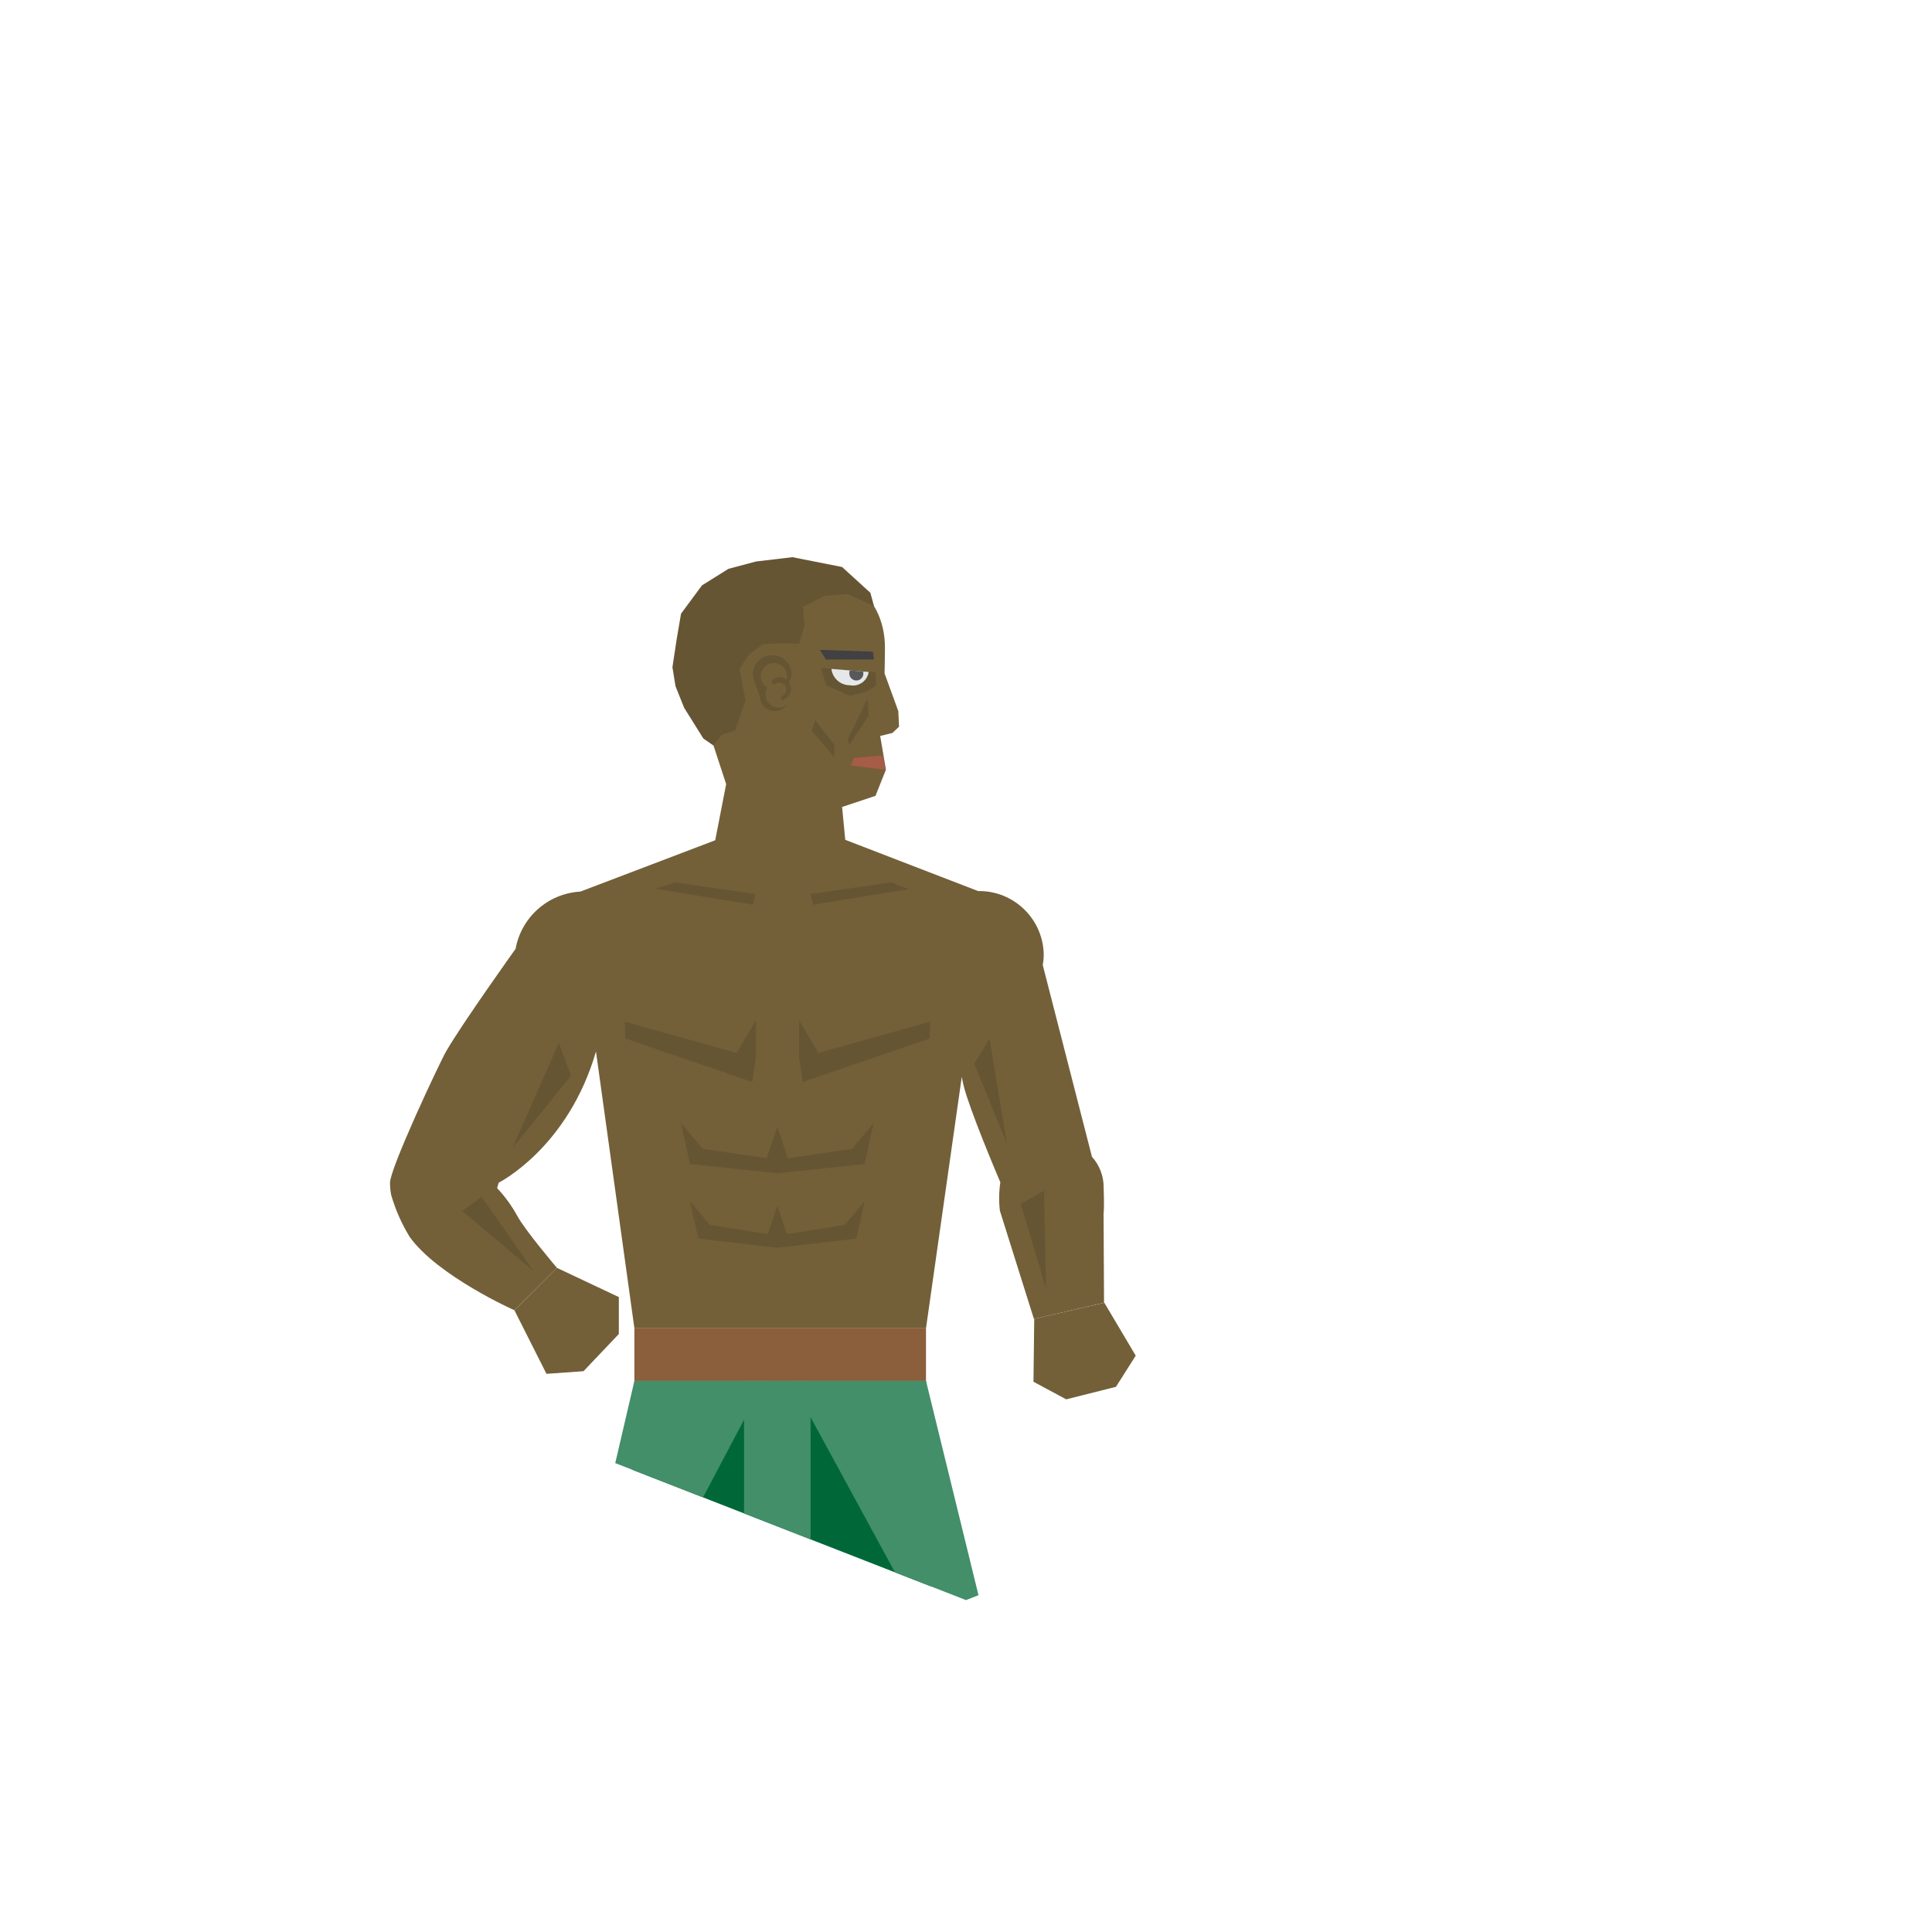
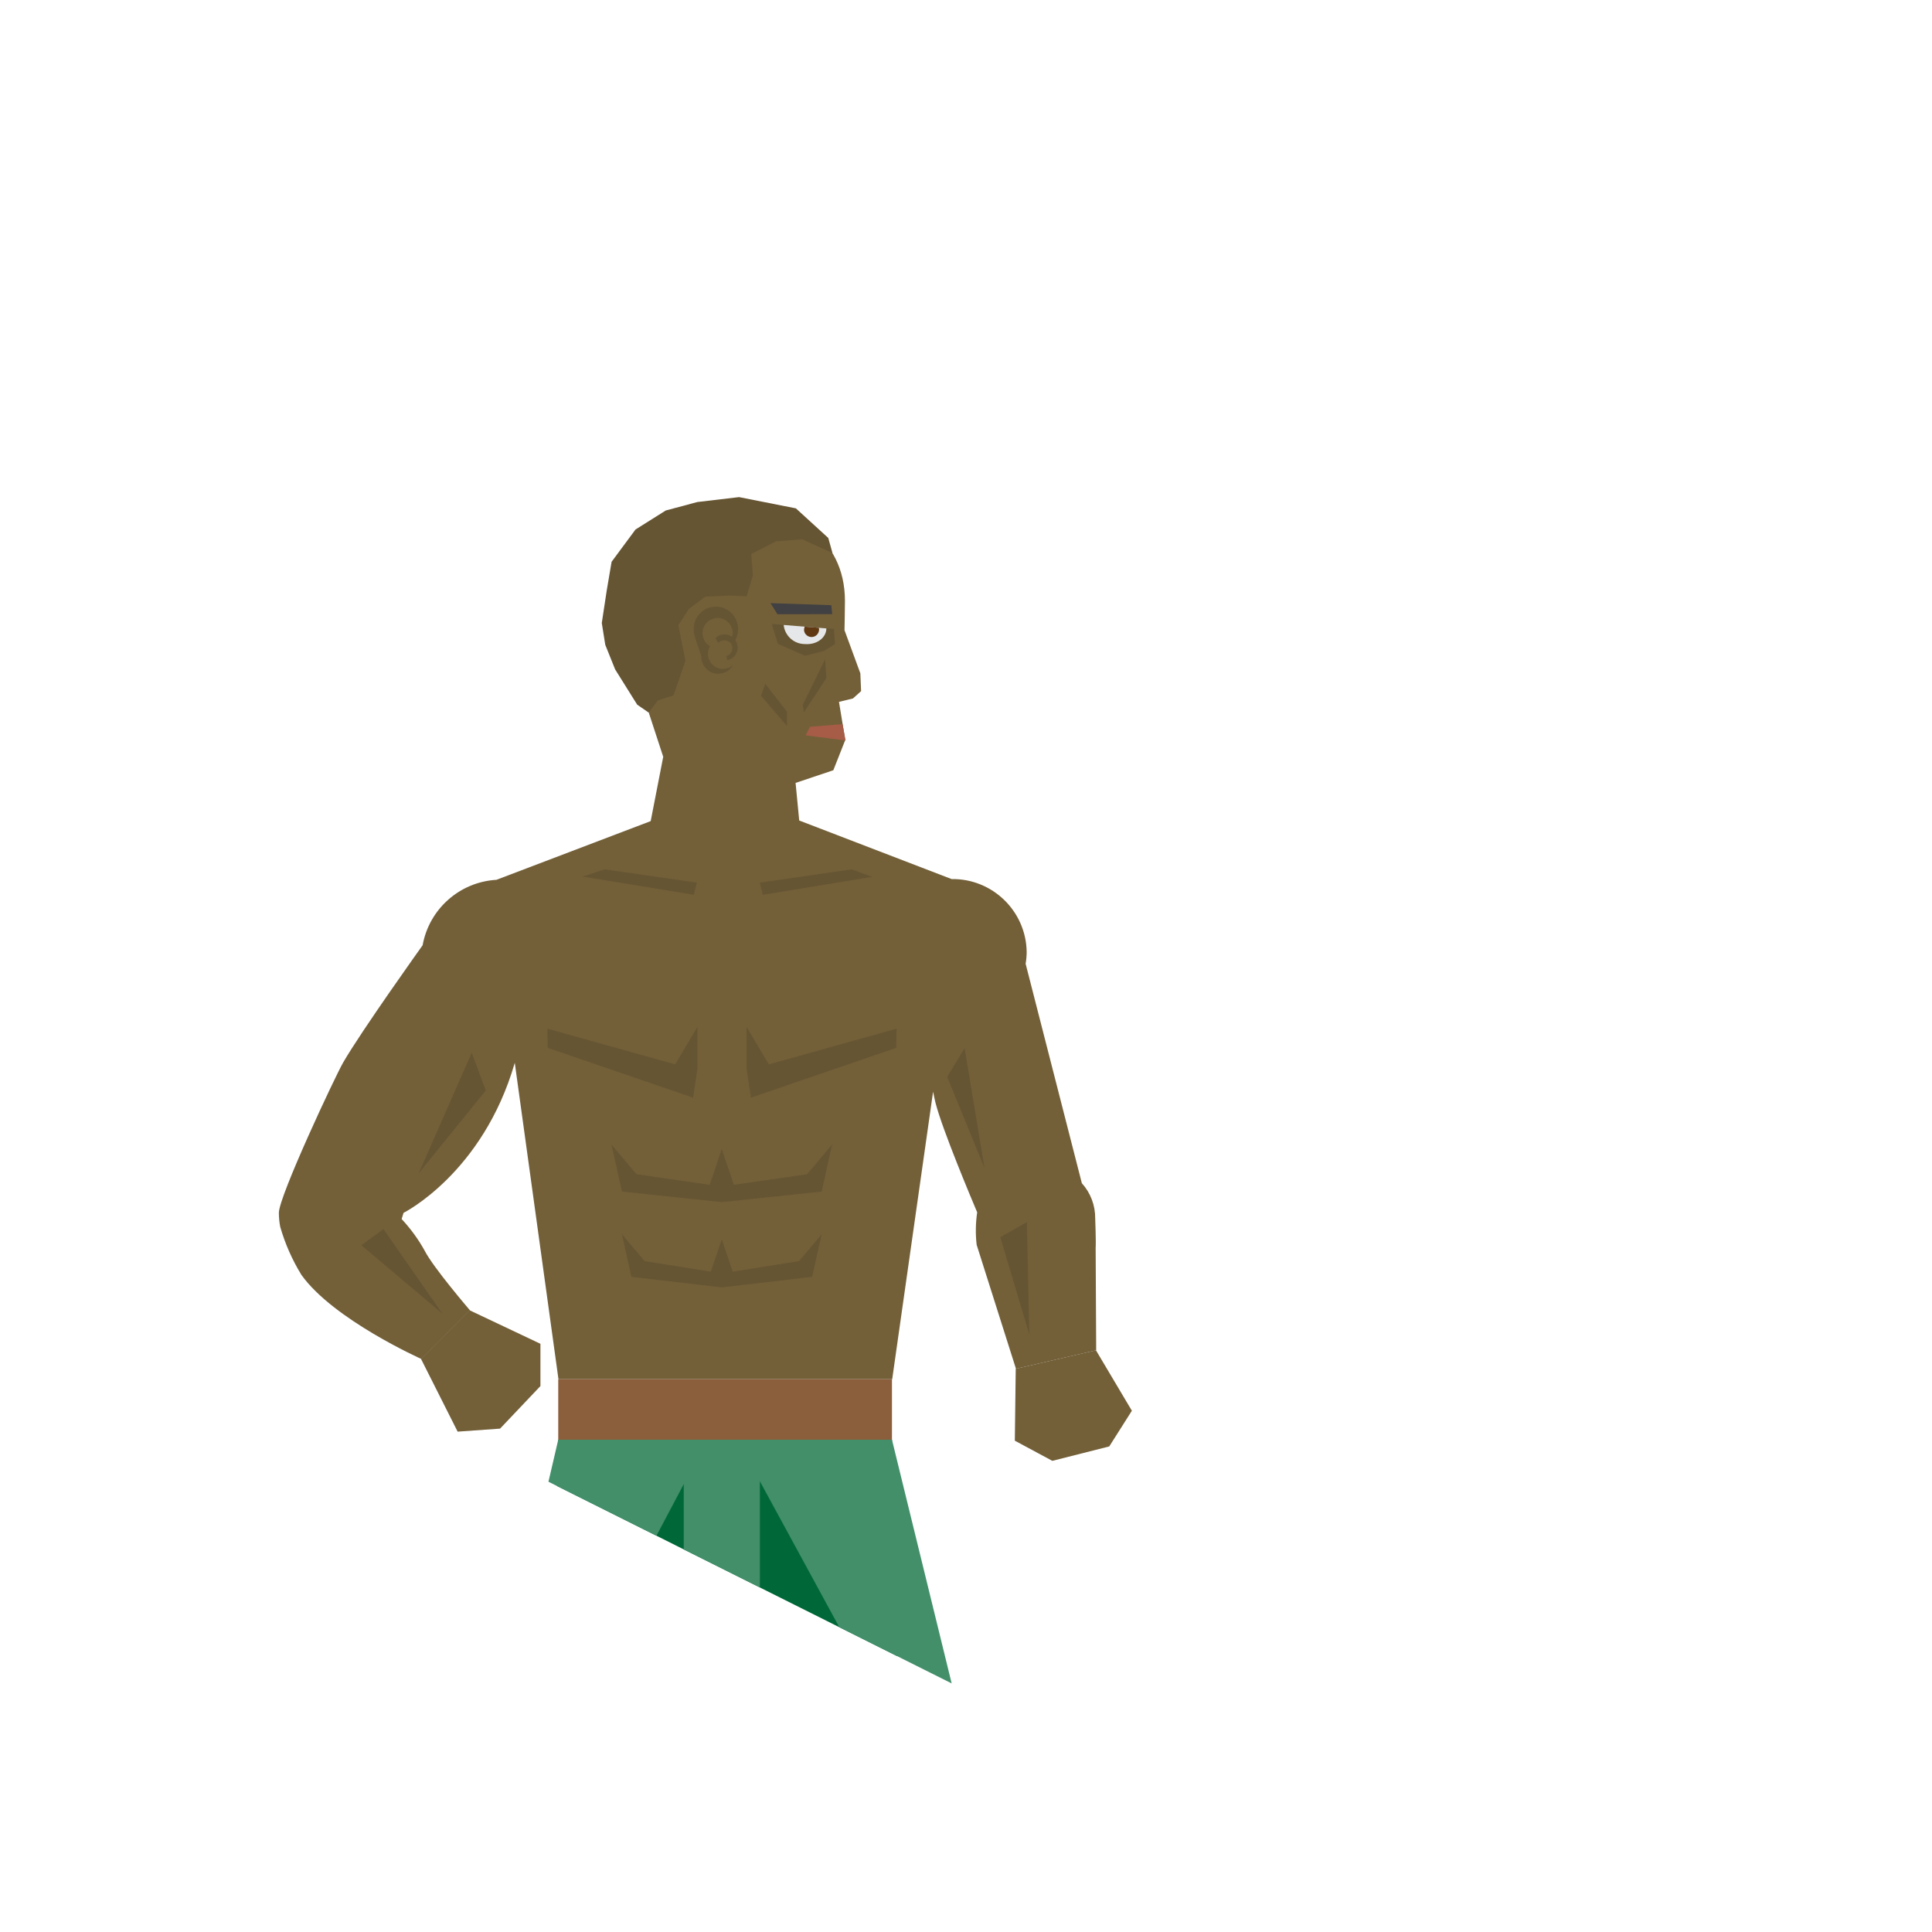
- <svg xmlns="http://www.w3.org/2000/svg" id="unit" viewBox="0 0 256 256">
-   <defs>
-     <style>.cls-1{fill:none;}.cls-2{clip-path:url(#clip-path);}.cls-3{fill:#736039;}.cls-4{fill:#006838;}.cls-5{fill:#8b5e3c;}.cls-6{fill:#428f6a;}.cls-7{fill:#653;}.cls-8{clip-path:url(#clip-path-2);}.cls-9{fill:#e6e7e8;}.cls-10{fill:#58595b;}.cls-11{fill:#414042;}.cls-12{fill:#a65c46;}</style>
-     <clipPath id="clip-path">
-       <polygon class="cls-1" points="0 43.98 0 162.03 128 212.02 256 162.03 256 43.98 0 43.98" />
-     </clipPath>
-     <clipPath id="clip-path-2">
-       <path class="cls-1" d="M112.6,90.84a2.12,2.12,0,0,0,2.51-1.8l-5-.41A2.46,2.46,0,0,0,112.6,90.84Z" />
-     </clipPath>
-   </defs>
-   <g id="african">
-     <g class="cls-2">
-       <path class="cls-3" d="M146.24,157.36a6,6,0,0,0-1.55-4.08h0l-6.52-25.41a8,8,0,0,0,.13-1.4,8.56,8.56,0,0,0-8.7-8.4L112,111.28l-1.07-11.15L93.52,95.68l2.7,8.22-1.45,7.44-17.87,6.8a9.25,9.25,0,0,0-8.58,7.58s-7.06,9.88-9.19,13.56c-.87,1.5-7.45,15.51-7.45,17.43a8.56,8.56,0,0,0,.15,1.62,22.88,22.88,0,0,0,2.45,5.56c3.72,5.2,13.89,9.73,13.89,9.73L73.8,168s-4.25-5-5.27-6.91a17.94,17.94,0,0,0-2.66-3.66l.21-.72s9.18-4.58,12.89-17.38L84.06,176H122.7l4.74-33.31c.1.5.19,1,.28,1.3.81,3.14,4.2,11.2,4.83,12.67a14.22,14.22,0,0,0-.06,3.77L137,174.77l9.29-2.15-.06-11.84C146.34,160.05,146.24,157.36,146.24,157.36Z" />
-       <polygon class="cls-4" points="123.52 216.98 83.19 216.98 84.06 182.98 122.7 182.98 123.52 216.98" />
-       <rect class="cls-5" x="84.06" y="175.98" width="38.64" height="7" />
-       <polygon class="cls-6" points="76.14 216.98 84.06 182.98 101.31 182.98 83.34 216.98 76.14 216.98" />
-       <polygon class="cls-6" points="131.03 216.98 122.7 182.98 104.79 182.98 123.29 216.98 131.03 216.98" />
-       <polygon class="cls-7" points="108.45 139.51 105.88 135.18 105.88 140.06 105.87 140.06 106.37 143.37 123.2 137.61 123.24 135.38 108.45 139.51" />
-       <polygon class="cls-7" points="97.6 139.51 82.8 135.38 82.85 137.61 99.68 143.37 100.17 140.06 100.17 135.18 97.6 139.51" />
-       <polygon class="cls-7" points="112.87 152.23 104.41 153.46 103 149.32 101.59 153.46 93.13 152.23 90.22 148.79 91.43 154.24 103 155.47 114.57 154.24 115.78 148.79 112.87 152.23" />
-       <polygon class="cls-7" points="104.28 163.52 103 159.78 101.72 163.52 94.06 162.3 91.43 159.18 92.53 164.12 103 165.34 113.47 164.12 114.57 159.18 111.94 162.3 104.28 163.52" />
-       <polygon class="cls-7" points="67.9 152.13 74.05 138.16 75.67 142.54 67.9 152.13" />
-       <polygon class="cls-7" points="133.42 151.55 131.12 137.62 129.1 140.96 133.42 151.55" />
-       <polygon class="cls-7" points="63.82 158.58 61.26 160.46 70.66 168.39 63.82 158.58" />
-       <polygon class="cls-7" points="138.33 157.77 135.25 159.52 138.61 170.79 138.33 157.77" />
-       <rect class="cls-6" x="98.59" y="182.98" width="8.82" height="34" />
-       <polygon class="cls-7" points="100.11 118.46 89.45 116.92 86.87 117.77 99.76 119.88 100.11 118.46" />
-       <polygon class="cls-7" points="107.39 118.46 118.06 116.92 120.42 117.81 107.74 119.88 107.39 118.46" />
-       <polygon class="cls-3" points="150.49 179.63 147.87 183.76 141.28 185.42 136.94 183.09 137.04 174.76 146.33 172.62 150.49 179.63" />
-       <polygon class="cls-3" points="82 171.87 82 176.76 77.32 181.69 72.41 182.04 68.17 173.63 73.8 168 82 171.87" />
-       <path class="cls-3" d="M119.13,96.29l-.1-2.06-1.82-5s.05-2.33.05-3.38c0-7.42-6.23-11.07-12.77-10.9h-1.27C95.71,75,90,78.18,90,88.63c0,2.78,2.71,7.29,2.71,7.29l6,7,12.9,4,4.4-1.47,1.38-3.47-.76-4.46,1.62-.4Z" />
-       <polygon class="cls-7" points="116 89.08 108.77 88.52 109.49 90.82 112.64 92.2 114.83 91.64 116.11 90.84 116 89.08" />
-       <polygon class="cls-7" points="112.51 98.76 112.38 97.86 114.96 92.6 115.11 94.8 112.51 98.76" />
-       <polygon class="cls-7" points="110.55 100.33 107.54 96.83 108.03 95.45 110.55 98.67 110.55 100.33" />
-       <g class="cls-8">
-         <path class="cls-9" d="M115.11,89a2.12,2.12,0,0,1-2.51,1.8,2.46,2.46,0,0,1-2.44-2.21" />
-         <path class="cls-10" d="M113.4,88.29a.91.91,0,0,0-.86,1,.94.94,0,0,0,1,.88.93.93,0,0,0,.86-1A.92.92,0,0,0,113.4,88.29Z" />
-       </g>
-       <path class="cls-7" d="M104.88,89.22a2.57,2.57,0,0,0-5.13,0c0,.9.92,2.75.92,3.09a2,2,0,0,0,3.68,1,1.72,1.72,0,0,1-1.24.44,1.74,1.74,0,0,1-1.67-1.82,1.83,1.83,0,0,1,.25-.81,1.74,1.74,0,1,1,2.59-1.43,2,2,0,0,1-.06.35,1.51,1.51,0,0,0-2,.16l.33.54a1,1,0,0,1,1.47.06,1,1,0,0,1-.53,1.48,4,4,0,0,1,.08.48,1.6,1.6,0,0,0,.82-.43,1.5,1.5,0,0,0,.15-1.9A2.56,2.56,0,0,0,104.88,89.22Z" />
-       <polygon class="cls-11" points="108.64 86.11 109.45 87.39 115.79 87.38 115.68 86.35 108.64 86.11" />
-       <polygon class="cls-7" points="115.33 78.55 111.58 75.13 105 73.83 100.18 74.4 96.51 75.38 93.01 77.57 90.24 81.32 89.67 84.66 89.1 88.41 89.51 90.93 90.65 93.78 93.2 97.86 94.53 98.78 95.62 97.37 97.41 96.8 98.79 92.81 97.98 88.65 99.2 86.78 101.07 85.37 104 85.23 105.88 85.31 106.61 82.87 106.41 80.42 109.26 78.96 112.31 78.72 115.81 80.31 115.33 78.55" />
-       <polygon class="cls-12" points="116.98 100.11 113.2 100.42 112.72 101.42 117.33 102.01 116.98 100.11" />
+ <svg xmlns="http://www.w3.org/2000/svg" viewBox="0 0 256 256">
+   <clipPath id="a">
+     <path d="m-18.27 31.99v118.86l146.27 73.16 146.26-73.16v-118.86z" />
+   </clipPath>
+   <clipPath id="b">
+     <path d="m106.63 85.34c1.56.13 2.85-.8 2.87-2.07l-5.66-.46a2.82 2.82 0 0 0 2.79 2.53z" />
+   </clipPath>
+   <g clip-path="url(#a)">
+     <path d="m145.12 161.45a6.86 6.86 0 0 0 -1.77-4.67l-7.45-29.08a9.34 9.34 0 0 0 .14-1.6 9.81 9.81 0 0 0 -9.95-9.62l-20.19-7.76-1.23-12.72-19.87-5.13 3.08 9.41-1.66 8.52-20.44 7.78a10.56 10.56 0 0 0 -9.78 8.67s-8.08 11.3-10.52 15.52c-1 1.71-8.53 17.74-8.53 19.94a10.09 10.09 0 0 0 .18 1.85 25.7 25.7 0 0 0 2.81 6.37c4.24 5.94 15.89 11.14 15.89 11.14l6.44-6.45s-4.87-5.67-6-7.9a21.17 21.17 0 0 0 -3.05-4.19l.25-.82s10.5-5.24 14.74-19.88l5.79 41.93h44.22l5.42-38.11c.11.57.22 1.08.32 1.48.92 3.6 4.81 12.82 5.52 14.51a16.69 16.69 0 0 0 -.07 4.3l5.21 16.43 10.63-2.45-.07-13.55c.06-.83-.06-3.92-.06-3.92z" fill="#736039" />
+     <path d="m119.12 229.67h-46.15l1-38.9h44.22z" fill="#006838" />
+     <path d="m73.97 182.76h44.22v8.01h-44.22z" fill="#8b5e3c" />
+     <path d="m64.91 229.67 9.06-38.9h19.74l-20.56 38.9z" fill="#428f6a" />
+     <path d="m127.72 229.67-9.53-38.9h-20.5l21.17 38.9z" fill="#428f6a" />
+     <g fill="#653">
+       <path d="m101.88 141.03-2.95-4.96v5.59l.57 3.79 19.25-6.6.06-2.55z" />
+       <path d="m89.46 141.03-16.93-4.73.05 2.55 19.26 6.6.57-3.79v-5.59z" />
+       <path d="m106.94 155.59-9.69 1.4-1.61-4.74-1.61 4.74-9.68-1.4-3.33-3.94 1.39 6.24 13.23 1.4 13.24-1.4 1.38-6.24z" />
+       <path d="m97.1 168.5-1.46-4.28-1.46 4.28-8.76-1.4-3.01-3.56 1.25 5.65 11.98 1.4 11.98-1.4 1.26-5.65-3.01 3.56z" />
+       <path d="m55.48 155.47 7.03-15.99 1.86 5.02z" />
+       <path d="m130.46 154.81-2.64-15.94-2.31 3.82z" />
+       <path d="m50.81 162.85-2.93 2.15 10.75 9.08z" />
+       <path d="m136.07 161.93-3.53 2 3.85 12.89z" />
    </g>
+     <path d="m90.6 190.77h10.09v38.91h-10.09z" fill="#428f6a" />
+     <path d="m92.34 116.95-12.2-1.76-2.95.96 14.75 2.42z" fill="#653" />
+     <path d="m100.67 116.95 12.2-1.76 2.7 1-14.5 2.38z" fill="#653" />
+     <path d="m149.98 186.93-3 4.73-7.54 1.91-4.97-2.67.12-9.53 10.63-2.45z" fill="#736039" />
+     <path d="m71.61 178.06v5.6l-5.35 5.64-5.62.4-4.85-9.63 6.44-6.45z" fill="#736039" />
+     <path d="m114.1 91.58-.1-2.36-2.1-5.72s.06-2.67.06-3.87c0-8.5-7.13-12.67-14.61-12.48-.71 0-.75 0-1.46 0-8.59 0-15.16 3.69-15.16 15.66 0 3.18 3.11 8.34 3.11 8.34l6.83 8 14.75 4.59 5-1.68 1.58-4-.83-5.06 1.85-.45z" fill="#736039" />
+     <path d="m110.51 83.33-8.26-.65.82 2.63 3.6 1.58 2.51-.63 1.47-.92z" fill="#653" />
+     <path d="m106.52 94.4-.14-1.03 2.95-6.02.17 2.51z" fill="#653" />
+     <path d="m104.28 96.2-3.45-4.01.57-1.58 2.88 3.69z" fill="#653" />
+     <g clip-path="url(#b)">
+       <path d="m109.5 83.27c0 1.27-1.31 2.2-2.87 2.07a2.82 2.82 0 0 1 -2.79-2.53" fill="#e6e7e8" />
+       <path d="m107.54 82.41a1.07 1.07 0 0 0 -1 1.13 1 1 0 1 0 1-1.13z" fill="#603913" />
+     </g>
+     <path d="m97.79 83.49a2.94 2.94 0 1 0 -5.87 0c0 1 1 3.14 1 3.53a2.25 2.25 0 0 0 4.22 1.1 2.06 2.06 0 0 1 -1.43.51 2 2 0 0 1 -1.9-2.09 1.91 1.91 0 0 1 .28-.92 2 2 0 1 1 3-1.65 1.86 1.86 0 0 1 -.08.41 1.71 1.71 0 0 0 -2.22.18l.38.62a1.17 1.17 0 0 1 1.67.06 1.11 1.11 0 0 1 -.6 1.7 3.38 3.38 0 0 1 .09.54 1.69 1.69 0 0 0 .94-.49 1.71 1.71 0 0 0 .17-2.17 2.85 2.85 0 0 0 .35-1.33z" fill="#653" />
+     <path d="m102.09 79.92.93 1.47 7.25-.01-.12-1.19z" fill="#414042" />
+     <path d="m109.75 71.28-4.29-3.92-7.53-1.49-5.52.65-4.19 1.12-4.01 2.52-3.17 4.28-.65 3.83-.65 4.28.46 2.89 1.31 3.26 2.92 4.67 1.52 1.05 1.24-1.62 2.05-.65 1.59-4.57-.94-4.75 1.4-2.14 2.15-1.62 3.35-.15 2.15.09.83-2.79-.23-2.8 3.26-1.68 3.5-.28 4.01 1.83z" fill="#653" />
+     <path d="m111.64 95.95-4.32.35-.56 1.14 5.28.68z" fill="#a65c46" />
  </g>
</svg>
